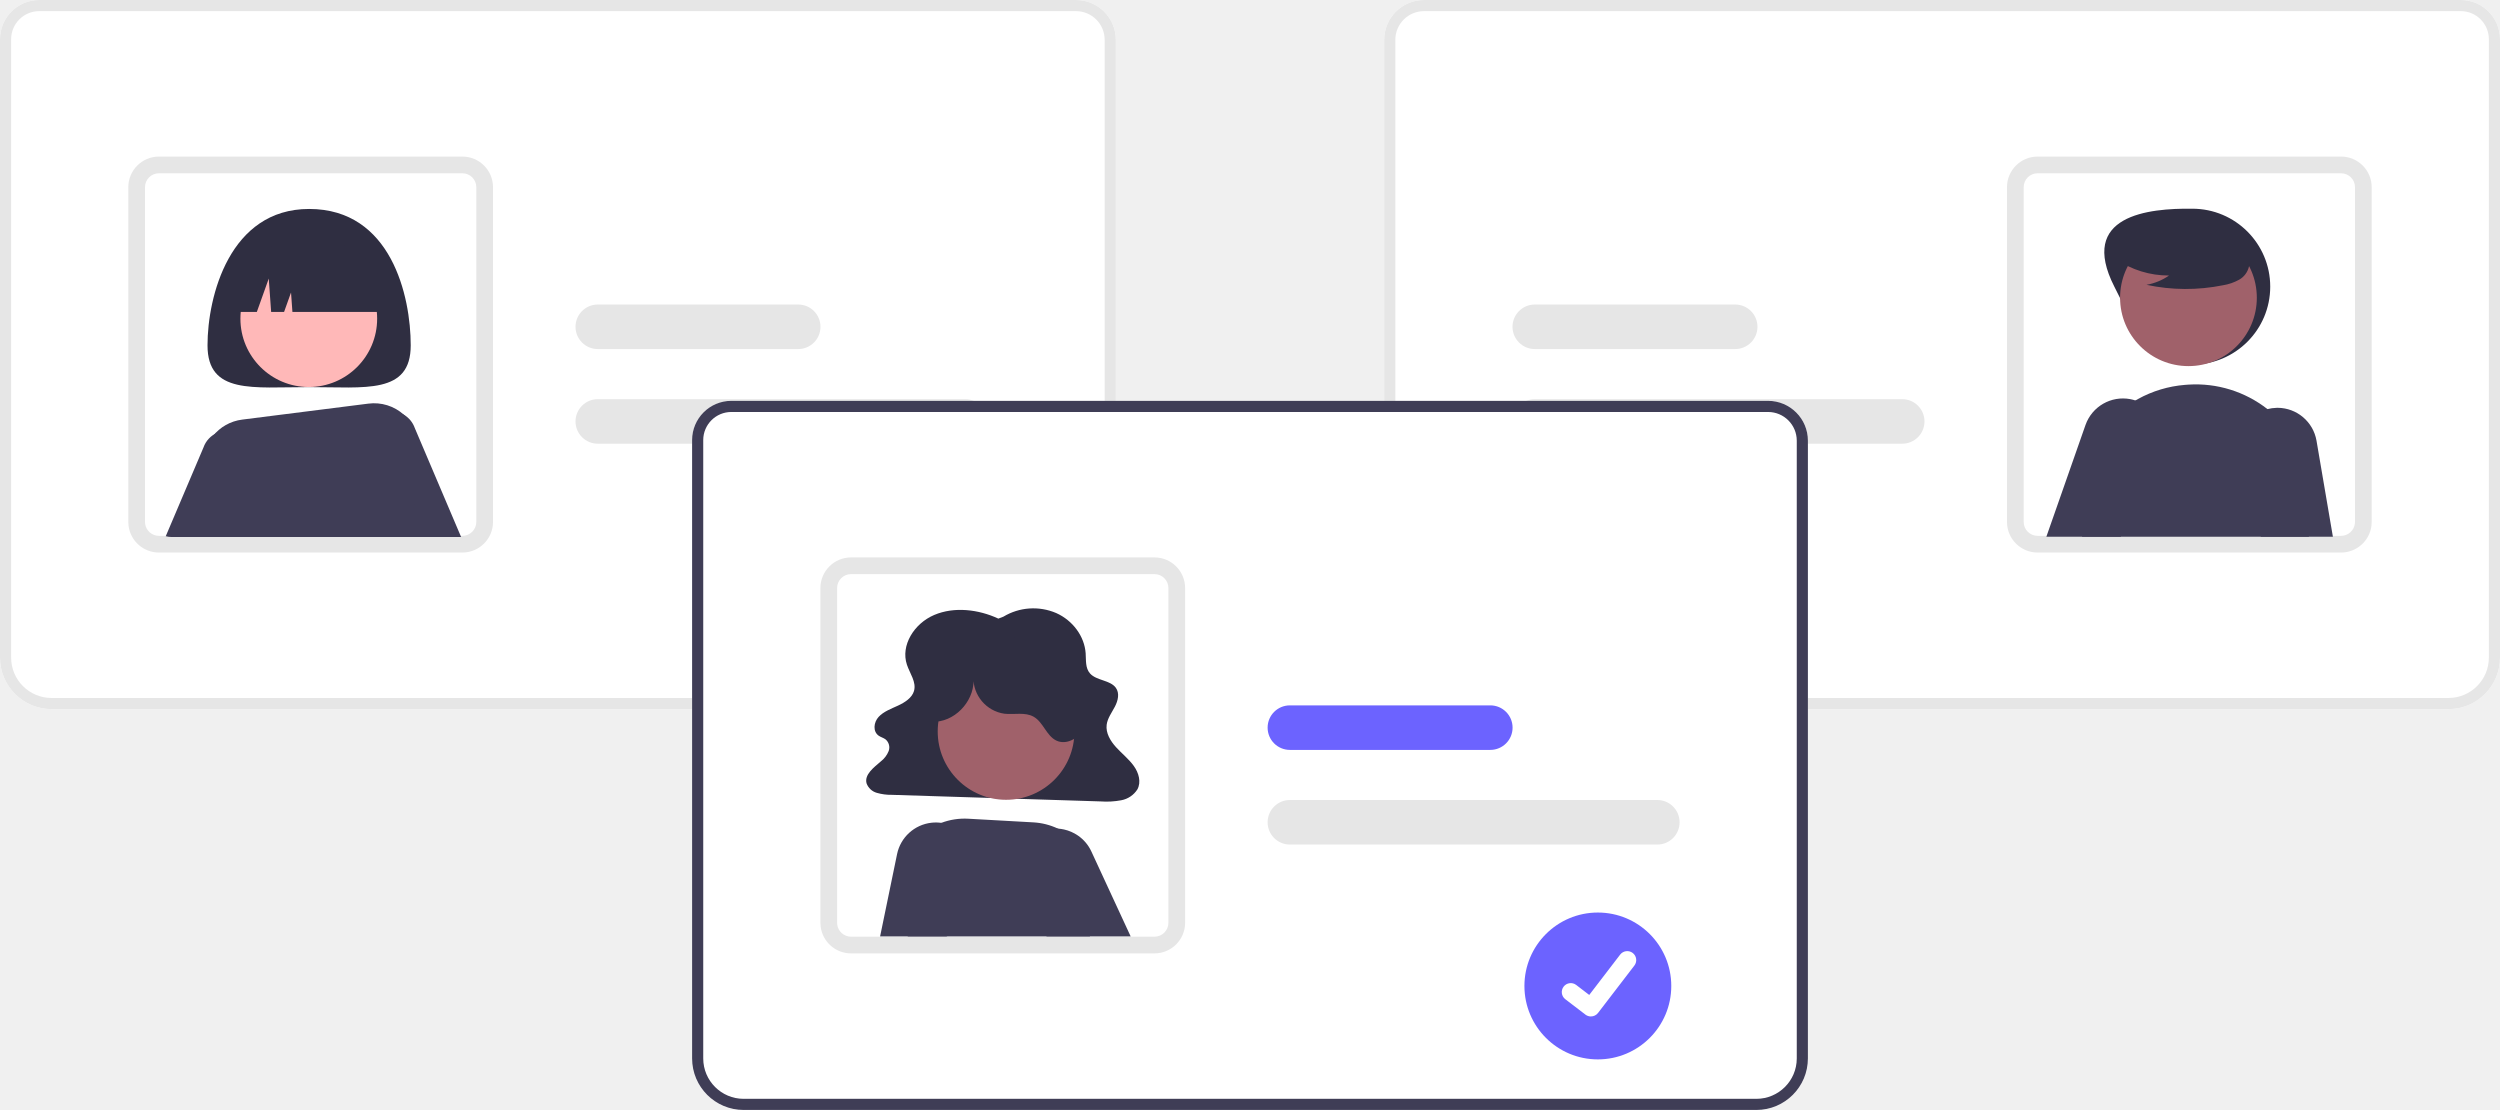
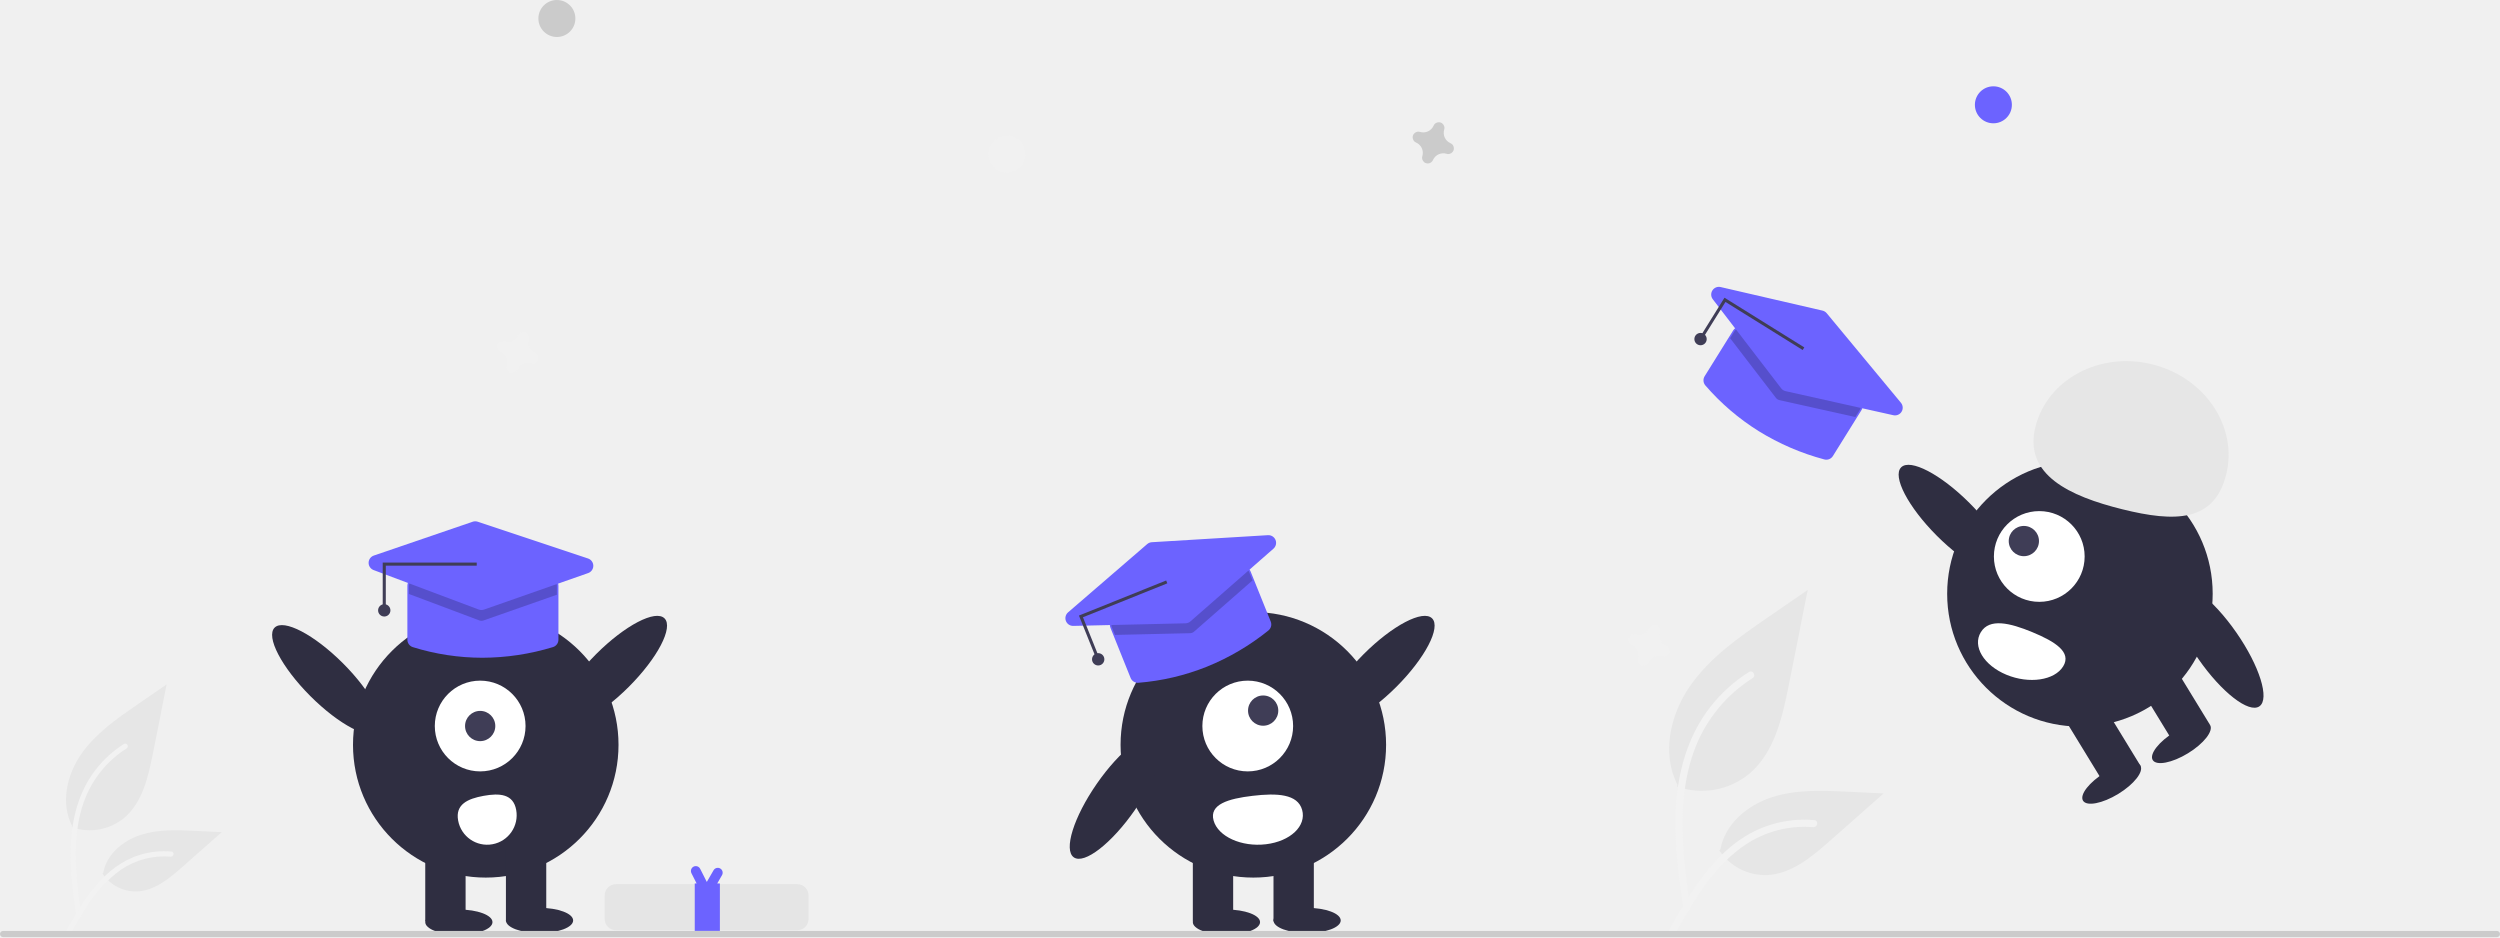
- <svg xmlns="http://www.w3.org/2000/svg" data-name="Layer 1" width="898.098" height="398.742" viewBox="0 0 898.098 398.742">
-   <path d="M533.289,505.371H169.451a18.521,18.521,0,0,1-18.5-18.5V264.717a14.104,14.104,0,0,1,14.088-14.088H537.492a14.313,14.313,0,0,1,14.297,14.297V486.871A18.521,18.521,0,0,1,533.289,505.371Z" transform="translate(-150.9509 -250.6289)" fill="#fff" />
-   <path d="M533.289,505.371H169.451a18.521,18.521,0,0,1-18.5-18.5V264.717a14.104,14.104,0,0,1,14.088-14.088H537.492a14.313,14.313,0,0,1,14.297,14.297V486.871A18.521,18.521,0,0,1,533.289,505.371ZM165.039,254.629a10.1,10.1,0,0,0-10.088,10.088v222.154a14.517,14.517,0,0,0,14.5,14.5H533.289a14.517,14.517,0,0,0,14.5-14.5V264.926a10.309,10.309,0,0,0-10.297-10.297Z" transform="translate(-150.9509 -250.6289)" fill="#e6e6e6" />
-   <path d="M317.062,449.125h-109.02a11.018,11.018,0,0,1-10.905-9.563,9.975,9.975,0,0,1-.095-1.437v-120.25a11.012,11.012,0,0,1,11-11h109.02a11.012,11.012,0,0,1,11,11v120.25A11.012,11.012,0,0,1,317.062,449.125Zm-109.02-136.25a5.006,5.006,0,0,0-5,5v120.25a4.261,4.261,0,0,0,.038.615,5.015,5.015,0,0,0,4.962,4.385h109.02a5.006,5.006,0,0,0,5-5v-120.25a5.006,5.006,0,0,0-5-5Z" transform="translate(-150.9509 -250.6289)" fill="#e6e6e6" />
-   <path d="M497.698,410.025h-132a8,8,0,1,1,0-16h132a8,8,0,0,1,0,16Z" transform="translate(-150.9509 -250.6289)" fill="#e6e6e6" />
-   <path d="M437.698,376.025h-72a8,8,0,1,1,0-16h72a8,8,0,0,1,0,16Z" transform="translate(-150.9509 -250.6289)" fill="#e6e6e6" />
-   <path d="M298.499,374.695c0,17.673-16.342,15-36.5,15s-36.5,2.673-36.5-15,7.982-49,36.5-49C291.499,325.695,298.499,357.022,298.499,374.695Z" transform="translate(-150.9509 -250.6289)" fill="#2f2e41" />
-   <path d="M299.975,404.439a9.064,9.064,0,0,0-3.96-4.84,7.867,7.867,0,0,0-1.12-.57,9.054,9.054,0,0,0-11.98,11.47l14.54,33.05H316.605Z" transform="translate(-150.9509 -250.6289)" fill="#3f3d56" />
-   <path d="M236.525,406.239a9.055,9.055,0,0,0-12.49,5.17l-13.54,31.85a7.876,7.876,0,0,0,2.13.29h16.99l11.479-26.08A9.037,9.037,0,0,0,236.525,406.239Z" transform="translate(-150.9509 -250.6289)" fill="#3f3d56" />
-   <circle cx="110.926" cy="114.475" r="24.561" fill="#ffb8b8" />
-   <path d="M296.445,399.989c-.14-.13-.28-.27-.43-.39a15.953,15.953,0,0,0-12.75-3.97l-45.26,5.73a16.062,16.062,0,0,0-14.02,17.44c.62,6.98,1.62,15.79,3.22,24.75h71.5l2.63-30.56A16.035,16.035,0,0,0,296.445,399.989Z" transform="translate(-150.9509 -250.6289)" fill="#3f3d56" />
-   <path d="M233.499,362.695v0h9.714l4.286-12,.857,12h4.643l2.5-7,.5,7h34.5v0a26,26,0,0,0-26-26h-5A26,26,0,0,0,233.499,362.695Z" transform="translate(-150.9509 -250.6289)" fill="#2f2e41" />
-   <path d="M648.211,486.871V264.926a14.313,14.313,0,0,1,14.297-14.297h372.453a14.104,14.104,0,0,1,14.088,14.088v222.154a18.521,18.521,0,0,1-18.5,18.5H666.711A18.521,18.521,0,0,1,648.211,486.871Z" transform="translate(-150.9509 -250.6289)" fill="#fff" />
-   <path d="M648.211,486.871V264.926a14.313,14.313,0,0,1,14.297-14.297h372.453a14.104,14.104,0,0,1,14.088,14.088v222.154a18.521,18.521,0,0,1-18.5,18.5H666.711A18.521,18.521,0,0,1,648.211,486.871Zm14.297-232.242a10.309,10.309,0,0,0-10.297,10.297V486.871a14.517,14.517,0,0,0,14.5,14.5h363.838a14.517,14.517,0,0,0,14.5-14.5V264.717a10.1,10.1,0,0,0-10.088-10.088Z" transform="translate(-150.9509 -250.6289)" fill="#e6e6e6" />
-   <path d="M871.938,438.125v-120.25a11.012,11.012,0,0,1,11-11h109.02a11.012,11.012,0,0,1,11,11v120.25a9.975,9.975,0,0,1-.095,1.437,11.018,11.018,0,0,1-10.905,9.563h-109.02A11.012,11.012,0,0,1,871.938,438.125Zm11-125.25a5.006,5.006,0,0,0-5,5v120.25a5.006,5.006,0,0,0,5,5h109.02a5.015,5.015,0,0,0,4.962-4.385,4.261,4.261,0,0,0,.038-.615v-120.25a5.006,5.006,0,0,0-5-5Z" transform="translate(-150.9509 -250.6289)" fill="#e6e6e6" />
-   <path d="M694.302,402.025a8.009,8.009,0,0,1,8-8h132a8,8,0,1,1,0,16h-132A8.009,8.009,0,0,1,694.302,402.025Z" transform="translate(-150.9509 -250.6289)" fill="#e6e6e6" />
-   <path d="M694.302,368.025a8.009,8.009,0,0,1,8-8h72a8,8,0,1,1,0,16h-72A8.009,8.009,0,0,1,694.302,368.025Z" transform="translate(-150.9509 -250.6289)" fill="#e6e6e6" />
-   <path d="M910.505,353.605c7.011,13.784,12.536,28,28,28a28,28,0,0,0,0-56C922.79,325.408,897.457,327.949,910.505,353.605Z" transform="translate(-150.9509 -250.6289)" fill="#2f2e41" />
-   <circle cx="786.177" cy="106.96" r="24.561" fill="#a0616a" />
-   <path d="M970.66,402.359a42.79,42.79,0,0,0-5.15-4.76,41.725,41.725,0,0,0-28.39-8.8q-.615.03-1.23.09a41.825,41.825,0,0,0-30.16,16.64,42.346,42.346,0,0,0-7.52,34.15c.27,1.25.51,2.51.74,3.77h81.42l.94-6.3A42.094,42.094,0,0,0,970.66,402.359Z" transform="translate(-150.9509 -250.6289)" fill="#3f3d56" />
-   <path d="M983.13,408.929a14.254,14.254,0,0,0-13.93-11.8c-.13,0-.27.01-.4.01a14.347,14.347,0,0,0-3.29.46,14.2,14.2,0,0,0-10.06,17.43l7.69,28.42H989.02Z" transform="translate(-150.9509 -250.6289)" fill="#3f3d56" />
-   <path d="M926.18,401.479a14.175,14.175,0,0,0-4.09-4.88,13.769,13.769,0,0,0-4.02-2.1,13.358,13.358,0,0,0-1.81-.48,14.272,14.272,0,0,0-16.1,9.24l-14.08,40.19H912.8l13.63-29.56A14.091,14.091,0,0,0,926.18,401.479Z" transform="translate(-150.9509 -250.6289)" fill="#3f3d56" />
-   <path d="M911.064,343.708a33.405,33.405,0,0,0,19.091,5.9,20.471,20.471,0,0,1-8.114,3.338,67.359,67.359,0,0,0,27.514.155,17.807,17.807,0,0,0,5.76-1.978,7.289,7.289,0,0,0,3.555-4.755c.604-3.449-2.083-6.582-4.876-8.693A35.967,35.967,0,0,0,923.77,331.635c-3.376.873-6.759,2.347-8.951,5.059s-2.843,6.891-.753,9.684Z" transform="translate(-150.9509 -250.6289)" fill="#2f2e41" />
-   <path d="M781.919,649.371H418.081a18.521,18.521,0,0,1-18.5-18.5V408.717a14.104,14.104,0,0,1,14.088-14.088H786.122a14.313,14.313,0,0,1,14.297,14.297V630.871A18.521,18.521,0,0,1,781.919,649.371Z" transform="translate(-150.9509 -250.6289)" fill="#fff" />
-   <path d="M781.919,649.371H418.081a18.521,18.521,0,0,1-18.5-18.5V408.717a14.104,14.104,0,0,1,14.088-14.088H786.122a14.313,14.313,0,0,1,14.297,14.297V630.871A18.521,18.521,0,0,1,781.919,649.371ZM413.669,398.629a10.1,10.1,0,0,0-10.088,10.088v222.154a14.517,14.517,0,0,0,14.5,14.5H781.919a14.517,14.517,0,0,0,14.5-14.5V408.926a10.309,10.309,0,0,0-10.297-10.297Z" transform="translate(-150.9509 -250.6289)" fill="#3f3d56" />
-   <path d="M565.692,593.125h-109.02a11.018,11.018,0,0,1-10.905-9.563,9.976,9.976,0,0,1-.095-1.437v-120.25a11.012,11.012,0,0,1,11-11h109.02a11.012,11.012,0,0,1,11,11v120.25A11.012,11.012,0,0,1,565.692,593.125Zm-109.02-136.25a5.006,5.006,0,0,0-5,5v120.25a4.262,4.262,0,0,0,.038.615,5.015,5.015,0,0,0,4.962,4.385h109.02a5.006,5.006,0,0,0,5-5v-120.25a5.006,5.006,0,0,0-5-5Z" transform="translate(-150.9509 -250.6289)" fill="#e6e6e6" />
-   <path d="M509.599,472.859c-7.097-3.302-15.81-4.384-23.032-1.316s-12.145,10.932-9.809,17.891c1.059,3.155,3.47,6.258,2.531,9.445-.723,2.453-3.245,4.072-5.723,5.224s-5.187,2.12-6.978,4.062-2.165,5.285.073,6.791c.737.496,1.659.732,2.374,1.254a3.772,3.772,0,0,1,1.164,4.222,8.893,8.893,0,0,1-2.851,3.751c-2.541,2.191-5.898,4.698-5.109,7.809a5.478,5.478,0,0,0,3.697,3.458,18.367,18.367,0,0,0,5.427.716l74.966,2.362a28.423,28.423,0,0,0,7.402-.413,8.762,8.762,0,0,0,5.813-3.905c1.436-2.657.493-5.931-1.28-8.412s-4.282-4.439-6.355-6.717-3.769-5.123-3.404-8.067c.293-2.357,1.847-4.395,2.963-6.537s1.764-4.818.319-6.789c-2.037-2.777-6.927-2.526-9.243-5.113-1.748-1.953-1.41-4.763-1.584-7.281-.418-6.057-4.611-11.776-10.58-14.433a20.831,20.831,0,0,0-18.953,1.291Z" transform="translate(-150.9509 -250.6289)" fill="#2f2e41" />
-   <circle cx="361.422" cy="262.756" r="24.561" fill="#a0616a" />
-   <path d="M544.619,569.665a23.788,23.788,0,0,0-12.68-20.9c-.31-.17-.63-.32-.95-.47a23.619,23.619,0,0,0-8.81-2.24l-23.38-1.31a23.6,23.6,0,0,0-9.7,1.49,22.661,22.661,0,0,0-2.21.96,23.54,23.54,0,0,0-6.12,4.35,23.806,23.806,0,0,0-7.06,17.94l.42,9.91,2.94,7.63h65.37a17.96,17.96,0,0,0,2.1-3.18A15.919,15.919,0,0,0,544.619,569.665Z" transform="translate(-150.9509 -250.6289)" fill="#3f3d56" />
-   <path d="M543.019,556.525a14.143,14.143,0,0,0-4.84-5.74,14.451,14.451,0,0,0-5.01-2.18,14.665,14.665,0,0,0-2.18-.31,14.087,14.087,0,0,0-4.3.37,14.274,14.274,0,0,0-9.19,20.49l8.99,17.02.45.85H557.13Z" transform="translate(-150.9509 -250.6289)" fill="#3f3d56" />
-   <path d="M493.609,547.655a14.341,14.341,0,0,0-4.51-1.42,13.898,13.898,0,0,0-3.53-.05,14.257,14.257,0,0,0-12.36,11.29l-6.09,29.55h23.82l4.45-1.82,5.54-21.26A14.32,14.32,0,0,0,493.609,547.655Z" transform="translate(-150.9509 -250.6289)" fill="#3f3d56" />
-   <path d="M487.246,509.893c7.756-.623,14.196-8.371,13.39-16.111A13.009,13.009,0,0,0,511.777,507.028c3.558.392,7.458-.684,10.555,1.11,3.43,1.988,4.528,6.816,8.101,8.533,3.453,1.659,7.838-.604,9.543-4.033s1.287-7.55.157-11.21a31.652,31.652,0,0,0-52.69-12.975c-3.261,3.28-5.851,7.461-6.271,12.068s1.717,9.605,5.854,11.675Z" transform="translate(-150.9509 -250.6289)" fill="#2f2e41" />
-   <path d="M746.328,554.025h-132a8,8,0,1,1,0-16h132a8,8,0,0,1,0,16Z" transform="translate(-150.9509 -250.6289)" fill="#e6e6e6" />
-   <path d="M686.328,520.025h-72a8,8,0,1,1,0-16h72a8,8,0,0,1,0,16Z" transform="translate(-150.9509 -250.6289)" fill="#6c63ff" />
-   <path d="M724.961,578.449a26.378,26.378,0,0,0-0,52.756h0a26.378,26.378,0,0,0,0-52.756Z" transform="translate(-150.9509 -250.6289)" fill="#6c63ff" />
-   <path id="f276b720-7c73-4755-84a7-b208d54eb1fc-173" data-name="Path 395" d="M722.458,615.782a3.201,3.201,0,0,1-1.926-.64l-.034-.026-7.254-5.549a3.224,3.224,0,0,1,3.923-5.117l4.699,3.603,11.103-14.485a3.222,3.222,0,0,1,4.518-.597l.001.001-.069.096.071-.096a3.226,3.226,0,0,1,.596,4.519l-13.059,17.03a3.224,3.224,0,0,1-2.564,1.257Z" transform="translate(-150.9509 -250.6289)" fill="#fff" />
+ <svg xmlns="http://www.w3.org/2000/svg" data-name="Layer 1" width="811" height="304" viewBox="0 0 811 304">
+   <path id="b659e8b5-7e24-4e9b-ab8e-27842b197401-645" data-name="Path 438" d="M217.772,566.343a17.584,17.584,0,0,0,16.98-2.991c5.947-4.992,7.812-13.214,9.329-20.828L248.569,520l-9.395,6.469c-6.757,4.652-13.666,9.454-18.343,16.192s-6.719,15.938-2.961,23.229" transform="translate(-194.5 -298)" fill="#e6e6e6" style="--darkreader-inline-fill: #d8d5d0;" data-darkreader-inline-fill="" />
+   <path id="bfce889d-851c-4599-b1ba-72c9c39792e6-646" data-name="Path 439" d="M219.222,595.18c-1.183-8.615-2.399-17.342-1.568-26.049.737-7.733,3.096-15.285,7.9-21.48a35.733,35.733,0,0,1,9.168-8.308c.917-.578,1.76.874.848,1.45a33.97,33.97,0,0,0-13.438,16.212c-2.925,7.441-3.395,15.552-2.891,23.456.305,4.78.952,9.528,1.602,14.271a.87.87,0,0,1-.587,1.033.845.845,0,0,1-1.033-.587Z" transform="translate(-194.5 -298)" fill="#f2f2f2" style="--darkreader-inline-fill: #e0ddd9;" data-darkreader-inline-fill="" />
+   <path id="ac886c1d-ef9d-4a77-9e33-50e4cbfa9f0b-647" data-name="Path 442" d="M227.734,581.356a12.944,12.944,0,0,0,11.279,5.823c5.711-.271,10.47-4.255,14.754-8.039l12.673-11.19-8.387-.401c-6.032-.289-12.219-.56-17.964,1.302s-11.043,6.337-12.094,12.284" transform="translate(-194.5 -298)" fill="#e6e6e6" style="--darkreader-inline-fill: #d8d5d0;" data-darkreader-inline-fill="" />
+   <path id="f8957600-c762-4aa2-be12-aeea5f20d384-648" data-name="Path 443" d="M215.88,600.133c5.693-10.073,12.296-21.268,24.095-24.847a26.888,26.888,0,0,1,10.134-1.046c1.076.093.807,1.751-.267,1.659a24.979,24.979,0,0,0-16.173,4.279A42.038,42.038,0,0,0,222.553,592.173c-1.841,2.803-3.49,5.726-5.139,8.644C216.888,601.75,215.347,601.076,215.88,600.133Z" transform="translate(-194.5 -298)" fill="#f2f2f2" style="--darkreader-inline-fill: #e0ddd9;" data-darkreader-inline-fill="" />
+   <path id="f5e70a17-e793-41c1-a2dd-69237c970f4c-649" data-name="Path 438" d="M738.527,553.176a24.215,24.215,0,0,0,23.383-4.119c8.19-6.874,10.758-18.196,12.847-28.682l6.18-31.017-12.938,8.908c-9.305,6.406-18.818,13.019-25.26,22.298s-9.252,21.947-4.078,31.988" transform="translate(-194.5 -298)" fill="#e6e6e6" style="--darkreader-inline-fill: #d8d5d0;" data-darkreader-inline-fill="" />
+   <path id="b90780e1-a28a-4a8c-9c47-a4f5fb7f1aa8-650" data-name="Path 439" d="M740.524,592.886c-1.628-11.864-3.304-23.881-2.159-35.872,1.015-10.649,4.264-21.049,10.878-29.579a49.206,49.206,0,0,1,12.625-11.44c1.262-.796,2.424,1.204,1.167,1.997a46.779,46.779,0,0,0-18.504,22.326c-4.029,10.246-4.675,21.416-3.982,32.3.419,6.582,1.311,13.121,2.206,19.653a1.198,1.198,0,0,1-.808,1.423,1.163,1.163,0,0,1-1.423-.808Z" transform="translate(-194.5 -298)" fill="#f2f2f2" style="--darkreader-inline-fill: #e0ddd9;" data-darkreader-inline-fill="" />
+   <path id="b244f669-d0df-4dab-b5dc-a763144460fd-651" data-name="Path 442" d="M752.246,573.85a17.825,17.825,0,0,0,15.531,8.019c7.864-.373,14.418-5.86,20.317-11.07l17.452-15.409-11.55-.553c-8.306-.398-16.827-.771-24.738,1.793s-15.208,8.726-16.654,16.915" transform="translate(-194.5 -298)" fill="#e6e6e6" style="--darkreader-inline-fill: #d8d5d0;" data-darkreader-inline-fill="" />
+   <path id="e7416fa3-7efb-4d63-8b89-2e15a53e835a-652" data-name="Path 443" d="M735.922,599.706c7.84-13.871,16.932-29.288,33.181-34.216a37.026,37.026,0,0,1,13.955-1.441c1.482.128,1.112,2.412-.367,2.285a34.398,34.398,0,0,0-22.272,5.892c-6.28,4.275-11.17,10.218-15.308,16.519-2.535,3.861-4.806,7.884-7.076,11.903C737.309,601.933,735.188,601.005,735.922,599.706Z" transform="translate(-194.5 -298)" fill="#f2f2f2" style="--darkreader-inline-fill: #e0ddd9;" data-darkreader-inline-fill="" />
+   <path d="M665.049,344.456a3.675,3.675,0,0,1-2.047-4.441,1.766,1.766,0,0,0,.08-.408h0a1.843,1.843,0,0,0-3.31-1.221h0a1.766,1.766,0,0,0-.204.362,3.675,3.675,0,0,1-4.441,2.047,1.765,1.765,0,0,0-.408-.08h0a1.843,1.843,0,0,0-1.221,3.31h0a1.766,1.766,0,0,0,.362.204,3.675,3.675,0,0,1,2.047,4.441,1.766,1.766,0,0,0-.08.408h0A1.843,1.843,0,0,0,659.137,350.3h0a1.766,1.766,0,0,0,.204-.362,3.675,3.675,0,0,1,4.441-2.047,1.767,1.767,0,0,0,.408.08h0a1.843,1.843,0,0,0,1.221-3.31h0A1.767,1.767,0,0,0,665.049,344.456Z" transform="translate(-194.5 -298)" fill="#cbcbcb" style="isolation: isolate; --darkreader-inline-fill: #c7c2bb;" data-darkreader-inline-fill="" />
+   <path d="M735.049,507.456a3.675,3.675,0,0,1-2.047-4.441,1.766,1.766,0,0,0,.08-.408h0a1.843,1.843,0,0,0-3.31-1.221h0a1.766,1.766,0,0,0-.204.362,3.675,3.675,0,0,1-4.441,2.047,1.765,1.765,0,0,0-.408-.08h0a1.843,1.843,0,0,0-1.221,3.31h0a1.766,1.766,0,0,0,.362.204,3.675,3.675,0,0,1,2.047,4.441,1.766,1.766,0,0,0-.08.408h0A1.843,1.843,0,0,0,729.137,513.3h0a1.766,1.766,0,0,0,.204-.362,3.675,3.675,0,0,1,4.441-2.047,1.767,1.767,0,0,0,.408.08h0a1.843,1.843,0,0,0,1.221-3.31h0A1.767,1.767,0,0,0,735.049,507.456Z" transform="translate(-194.5 -298)" fill="#f1f1f1" style="isolation: isolate; --darkreader-inline-fill: #dfdcd8;" data-darkreader-inline-fill="" />
+   <path d="M368.049,412.456a3.675,3.675,0,0,1-2.047-4.441,1.766,1.766,0,0,0,.08-.408h0a1.843,1.843,0,0,0-3.31-1.221h0a1.766,1.766,0,0,0-.204.362,3.675,3.675,0,0,1-4.441,2.047,1.765,1.765,0,0,0-.408-.08h0a1.843,1.843,0,0,0-1.221,3.31h0a1.766,1.766,0,0,0,.362.204,3.675,3.675,0,0,1,2.047,4.441,1.766,1.766,0,0,0-.08.408h0A1.843,1.843,0,0,0,362.137,418.3h0a1.766,1.766,0,0,0,.204-.362,3.675,3.675,0,0,1,4.441-2.047,1.767,1.767,0,0,0,.408.08h0a1.843,1.843,0,0,0,1.221-3.31h0A1.767,1.767,0,0,0,368.049,412.456Z" transform="translate(-194.5 -298)" fill="#f1f1f1" style="isolation: isolate; --darkreader-inline-fill: #dfdcd8;" data-darkreader-inline-fill="" />
+   <circle cx="326.654" cy="50" r="6" fill="#f1f1f1" style="isolation: isolate; --darkreader-inline-fill: #dfdcd8;" data-darkreader-inline-fill="" />
+   <circle cx="646.654" cy="34" r="6" fill="#6c63ff" style="--darkreader-inline-fill: #5f96ff;" data-darkreader-inline-fill="" />
+   <circle cx="180.654" cy="6" r="6" fill="#cbcbcb" style="--darkreader-inline-fill: #c7c2bb;" data-darkreader-inline-fill="" />
+   <circle cx="157.58" cy="241.623" r="43.067" fill="#2f2e41" style="--darkreader-inline-fill: #262534;" data-darkreader-inline-fill="" />
+   <rect x="137.954" y="275.423" width="13.084" height="23.442" fill="#2f2e41" style="--darkreader-inline-fill: #c5c0b8;" data-darkreader-inline-fill="" />
+   <rect x="164.122" y="275.423" width="13.084" height="23.442" fill="#2f2e41" style="--darkreader-inline-fill: #c5c0b8;" data-darkreader-inline-fill="" />
+   <ellipse cx="148.857" cy="299.137" rx="10.903" ry="4.089" fill="#2f2e41" style="--darkreader-inline-fill: #c5c0b8;" data-darkreader-inline-fill="" />
+   <ellipse cx="175.025" cy="298.592" rx="10.903" ry="4.089" fill="#2f2e41" style="--darkreader-inline-fill: #c5c0b8;" data-darkreader-inline-fill="" />
+   <ellipse cx="393.184" cy="515.502" rx="23.892" ry="7.501" transform="translate(-443.8876 131.2577) rotate(-45.0221)" fill="#2f2e41" style="--darkreader-inline-fill: #c5c0b8;" data-darkreader-inline-fill="" />
+   <ellipse cx="300.478" cy="518.502" rx="7.501" ry="23.892" transform="translate(-473.0689 66.11269) rotate(-44.9779)" fill="#2f2e41" style="--darkreader-inline-fill: #c5c0b8;" data-darkreader-inline-fill="" />
+   <circle cx="155.768" cy="235.52" r="14.719" fill="#fff" style="--darkreader-inline-fill: #e8e6e3;" data-darkreader-inline-fill="" />
+   <circle cx="155.768" cy="235.52" r="4.906" fill="#3f3d56" style="--darkreader-inline-fill: #bab4ab;" data-darkreader-inline-fill="" />
+   <path d="M361.952,560.743a9.572,9.572,0,0,1-18.835,3.429h0l-.003-.018c-.942-5.202,3.08-7.043,8.283-7.985S361.011,555.541,361.952,560.743Z" transform="translate(-194.5 -298)" fill="#fff" style="--darkreader-inline-fill: #e8e6e3;" data-darkreader-inline-fill="" />
+   <path d="M394.31,584.823a3.66,3.66,0,0,0-3.656,3.656v7.637a3.66,3.66,0,0,0,3.656,3.656l58.83,0a3.66,3.66,0,0,0,3.656-3.656v-7.637a3.66,3.66,0,0,0-3.656-3.656Z" transform="translate(-194.5 -298)" fill="#e5e5e5" style="--darkreader-inline-fill: #d8d4cf;" data-darkreader-inline-fill="" />
+   <path d="M428.142,579.737a1.586,1.586,0,0,0-2.166.58l-2.186,3.787-2.142-4.234a1.586,1.586,0,1,0-2.829,1.432l1.667,3.295h-.611V600h8.155l0-15.403h-.862l1.555-2.694A1.586,1.586,0,0,0,428.142,579.737Z" transform="translate(-194.5 -298)" fill="#6c63ff" style="--darkreader-inline-fill: #5f96ff;" data-darkreader-inline-fill="" />
+   <path d="M350.971,511.375a76.085,76.085,0,0,1-22.565-3.447,2.529,2.529,0,0,1-1.752-2.397V488a2.503,2.503,0,0,1,2.5-2.5h44a2.503,2.503,0,0,1,2.5,2.5v17.52a2.506,2.506,0,0,1-1.779,2.399A79.185,79.185,0,0,1,350.971,511.375Z" transform="translate(-194.5 -298)" fill="#6c63ff" style="--darkreader-inline-fill: #5f96ff;" data-darkreader-inline-fill="" />
+   <path d="M375.154,488v2.93l-23.81,8.35a2.016,2.016,0,0,1-1.37-.02l-22.82-8.57V488a2.006,2.006,0,0,1,2-2h44A2.006,2.006,0,0,1,375.154,488Z" transform="translate(-194.5 -298)" opacity="0.2" />
+   <path d="M350.677,495.892a2.502,2.502,0,0,1-.879-.159l-34.101-12.805a2.5,2.5,0,0,1,.07-4.706l32.085-10.977a2.525,2.525,0,0,1,1.6-.007l35.81,11.937a2.5,2.5,0,0,1,.036,4.731l-33.795,11.845A2.497,2.497,0,0,1,350.677,495.892Z" transform="translate(-194.5 -298)" fill="#6c63ff" style="--darkreader-inline-fill: #5f96ff;" data-darkreader-inline-fill="" />
+   <polygon points="125.154 197 124.154 197 124.154 182.5 154.654 182.5 154.654 183.5 125.154 183.5 125.154 197" fill="#3f3d56" style="--darkreader-inline-fill: #bab4ab;" data-darkreader-inline-fill="" />
+   <circle cx="124.654" cy="198" r="2" fill="#3f3d56" style="--darkreader-inline-fill: #bab4ab;" data-darkreader-inline-fill="" />
+   <circle cx="406.58" cy="241.623" r="43.067" fill="#2f2e41" style="--darkreader-inline-fill: #262534;" data-darkreader-inline-fill="" />
+   <rect x="386.954" y="275.423" width="13.084" height="23.442" fill="#2f2e41" style="--darkreader-inline-fill: #c5c0b8;" data-darkreader-inline-fill="" />
+   <rect x="413.122" y="275.423" width="13.084" height="23.442" fill="#2f2e41" style="--darkreader-inline-fill: #c5c0b8;" data-darkreader-inline-fill="" />
+   <ellipse cx="397.857" cy="299.137" rx="10.903" ry="4.089" fill="#2f2e41" style="--darkreader-inline-fill: #c5c0b8;" data-darkreader-inline-fill="" />
+   <ellipse cx="424.025" cy="298.592" rx="10.903" ry="4.089" fill="#2f2e41" style="--darkreader-inline-fill: #c5c0b8;" data-darkreader-inline-fill="" />
+   <ellipse cx="642.184" cy="515.502" rx="23.892" ry="7.501" transform="translate(-370.8893 307.3952) rotate(-45.0221)" fill="#2f2e41" style="--darkreader-inline-fill: #c5c0b8;" data-darkreader-inline-fill="" />
+   <ellipse cx="556.478" cy="556.502" rx="23.892" ry="7.501" transform="translate(-412.5214 398.1913) rotate(-55.22521)" fill="#2f2e41" style="--darkreader-inline-fill: #c5c0b8;" data-darkreader-inline-fill="" />
+   <circle cx="404.768" cy="235.52" r="14.719" fill="#fff" style="--darkreader-inline-fill: #e8e6e3;" data-darkreader-inline-fill="" />
+   <circle cx="409.768" cy="230.52" r="4.906" fill="#3f3d56" style="--darkreader-inline-fill: #bab4ab;" data-darkreader-inline-fill="" />
+   <path d="M616.915,560.743c1.444,5.201-3.816,10.185-11.748,11.132s-15.533-2.502-16.977-7.703h0l-.005-.018c-1.436-5.202,4.698-7.043,12.631-7.985S615.479,555.541,616.915,560.743Z" transform="translate(-194.5 -298)" fill="#fff" style="--darkreader-inline-fill: #e8e6e3;" data-darkreader-inline-fill="" />
+   <path d="M586.011,514.276a76.085,76.085,0,0,1-22.222,5.22,2.529,2.529,0,0,1-2.52-1.571L554.729,501.661a2.503,2.503,0,0,1,1.387-3.252l40.823-16.415a2.503,2.503,0,0,1,3.252,1.387l6.536,16.255a2.506,2.506,0,0,1-.755,2.89A79.185,79.185,0,0,1,586.011,514.276Z" transform="translate(-194.5 -298)" fill="#6c63ff" style="--darkreader-inline-fill: #5f96ff;" data-darkreader-inline-fill="" />
+   <path d="M599.727,483.567l1.093,2.718-18.976,16.63a2.016,2.016,0,0,1-1.279.493l-24.37.562-1.004-2.496a2.006,2.006,0,0,1,1.109-2.602l40.823-16.415A2.006,2.006,0,0,1,599.727,483.567Z" transform="translate(-194.5 -298)" opacity="0.2" />
+   <path d="M579.962,500.02a2.502,2.502,0,0,1-.874.181l-36.416.842a2.5,2.5,0,0,1-1.691-4.392l25.674-22.154a2.525,2.525,0,0,1,1.482-.603l37.678-2.284a2.5,2.5,0,0,1,1.799,4.376L580.677,499.582A2.497,2.497,0,0,1,579.962,500.02Z" transform="translate(-194.5 -298)" fill="#6c63ff" style="--darkreader-inline-fill: #5f96ff;" data-darkreader-inline-fill="" />
+   <polygon points="356.346 212.767 355.418 213.14 350.009 199.687 378.307 188.308 378.68 189.236 351.309 200.242 356.346 212.767" fill="#3f3d56" style="--darkreader-inline-fill: #bab4ab;" data-darkreader-inline-fill="" />
+   <circle cx="356.255" cy="213.881" r="2" fill="#3f3d56" style="--darkreader-inline-fill: #bab4ab;" data-darkreader-inline-fill="" />
+   <path d="M765.037,437.869A76.085,76.085,0,0,1,747.704,423.016a2.529,2.529,0,0,1-.22-2.961l9.266-14.882a2.503,2.503,0,0,1,3.444-.801l37.352,23.256a2.503,2.503,0,0,1,.801,3.444l-9.26,14.873a2.506,2.506,0,0,1-2.778,1.097A79.185,79.185,0,0,1,765.037,437.869Z" transform="translate(-194.5 -298)" fill="#6c63ff" style="--darkreader-inline-fill: #5f96ff;" data-darkreader-inline-fill="" />
+   <path d="M797.921,430.807l-1.549,2.487-24.626-5.496a2.016,2.016,0,0,1-1.153-.741l-14.842-19.336,1.422-2.284a2.006,2.006,0,0,1,2.755-.641l37.352,23.256A2.006,2.006,0,0,1,797.921,430.807Z" transform="translate(-194.5 -298)" opacity="0.2" />
+   <path d="M772.972,424.57a2.503,2.503,0,0,1-.662-.599l-22.181-28.894a2.5,2.5,0,0,1,2.546-3.958l33.039,7.64a2.525,2.525,0,0,1,1.362.84l24.09,29.061a2.5,2.5,0,0,1-2.47,4.035l-34.949-7.807A2.497,2.497,0,0,1,772.972,424.57Z" transform="translate(-194.5 -298)" fill="#6c63ff" style="--darkreader-inline-fill: #5f96ff;" data-darkreader-inline-fill="" />
+   <polygon points="552.607 109.416 551.758 108.887 559.422 96.578 585.314 112.699 584.785 113.547 559.742 97.955 552.607 109.416" fill="#3f3d56" style="--darkreader-inline-fill: #bab4ab;" data-darkreader-inline-fill="" />
+   <circle cx="551.654" cy="110" r="2" fill="#3f3d56" style="--darkreader-inline-fill: #bab4ab;" data-darkreader-inline-fill="" />
+   <circle cx="674.728" cy="192.623" r="43.067" fill="#2f2e41" style="--darkreader-inline-fill: #262534;" data-darkreader-inline-fill="" />
+   <rect x="893.073" y="514.646" width="13.084" height="23.442" transform="translate(-336.9837 248.3599) rotate(-31.43113)" fill="#2f2e41" style="--darkreader-inline-fill: #c5c0b8;" data-darkreader-inline-fill="" />
+   <rect x="870.745" y="528.292" width="13.084" height="23.442" transform="translate(-347.3757 238.7188) rotate(-31.43113)" fill="#2f2e41" style="--darkreader-inline-fill: #c5c0b8;" data-darkreader-inline-fill="" />
+   <ellipse cx="902.147" cy="538.875" rx="10.903" ry="4.089" transform="translate(-343.1345 251.5161) rotate(-31.43113)" fill="#2f2e41" style="--darkreader-inline-fill: #c5c0b8;" data-darkreader-inline-fill="" />
+   <ellipse cx="879.535" cy="552.055" rx="10.903" ry="4.089" transform="translate(-353.3257 241.6584) rotate(-31.43113)" fill="#2f2e41" style="--darkreader-inline-fill: #c5c0b8;" data-darkreader-inline-fill="" />
+   <ellipse cx="828.124" cy="466.502" rx="7.501" ry="23.892" transform="translate(-281.9136 423.8543) rotate(-44.9779)" fill="#2f2e41" style="--darkreader-inline-fill: #c5c0b8;" data-darkreader-inline-fill="" />
+   <ellipse cx="913.829" cy="507.502" rx="7.501" ry="23.892" transform="translate(-320.7453 313.8443) rotate(-34.77479)" fill="#2f2e41" style="--darkreader-inline-fill: #c5c0b8;" data-darkreader-inline-fill="" />
+   <circle cx="661.54" cy="180.52" r="14.719" fill="#fff" style="--darkreader-inline-fill: #e8e6e3;" data-darkreader-inline-fill="" />
+   <circle cx="656.54" cy="175.52" r="4.906" fill="#3f3d56" style="--darkreader-inline-fill: #bab4ab;" data-darkreader-inline-fill="" />
+   <path d="M837.085,503.073c-2.791,4.573.928,10.76,8.306,13.818s15.623,1.831,18.414-2.742h0l.01-.016c2.784-4.576-2.623-8-10.005-11.054S839.869,498.497,837.085,503.073Z" transform="translate(-194.5 -298)" fill="#fff" style="--darkreader-inline-fill: #e8e6e3;" data-darkreader-inline-fill="" />
+   <path d="M854.777,436.547c3.846-15.487,20.821-24.601,37.915-20.356s27.834,20.24,23.989,35.727-16.604,15.537-33.698,11.292S850.931,452.034,854.777,436.547Z" transform="translate(-194.5 -298)" fill="#e6e6e6" style="--darkreader-inline-fill: #d8d5d0;" data-darkreader-inline-fill="" />
+   <path d="M1004.5,602h-809a1,1,0,0,1,0-2h809a1,1,0,0,1,0,2Z" transform="translate(-194.5 -298)" fill="#cbcbcb" style="--darkreader-inline-fill: #353a3c;" data-darkreader-inline-fill="" />
</svg>
